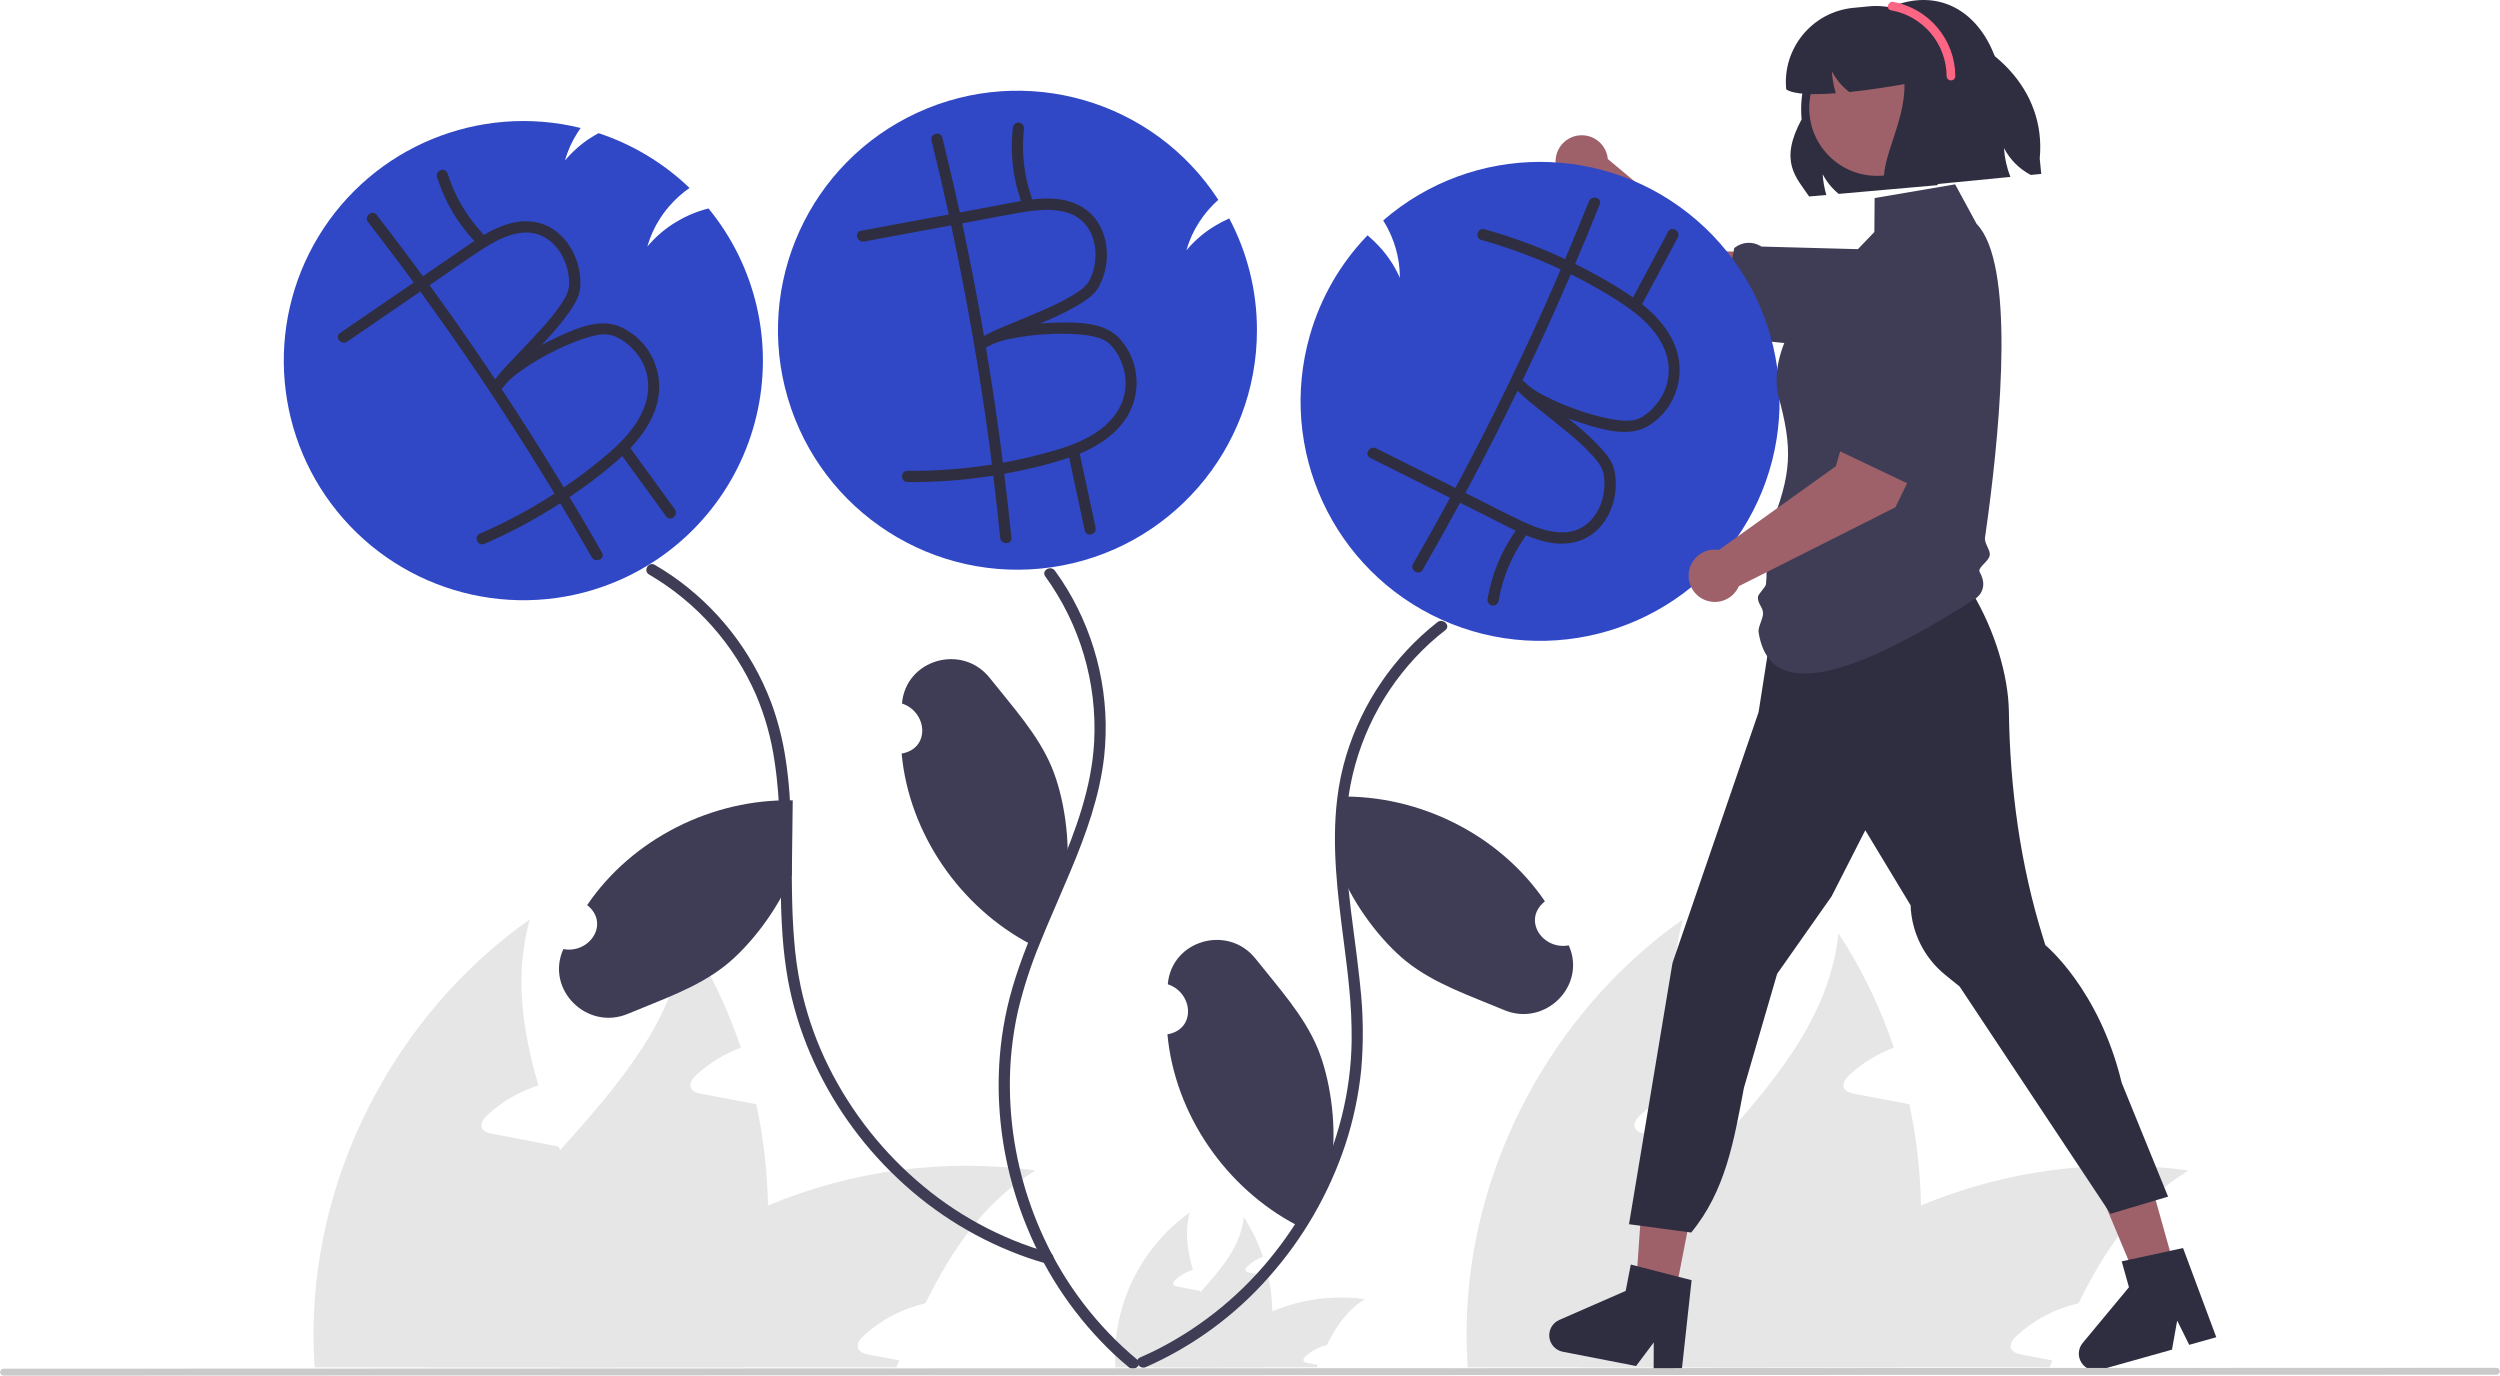
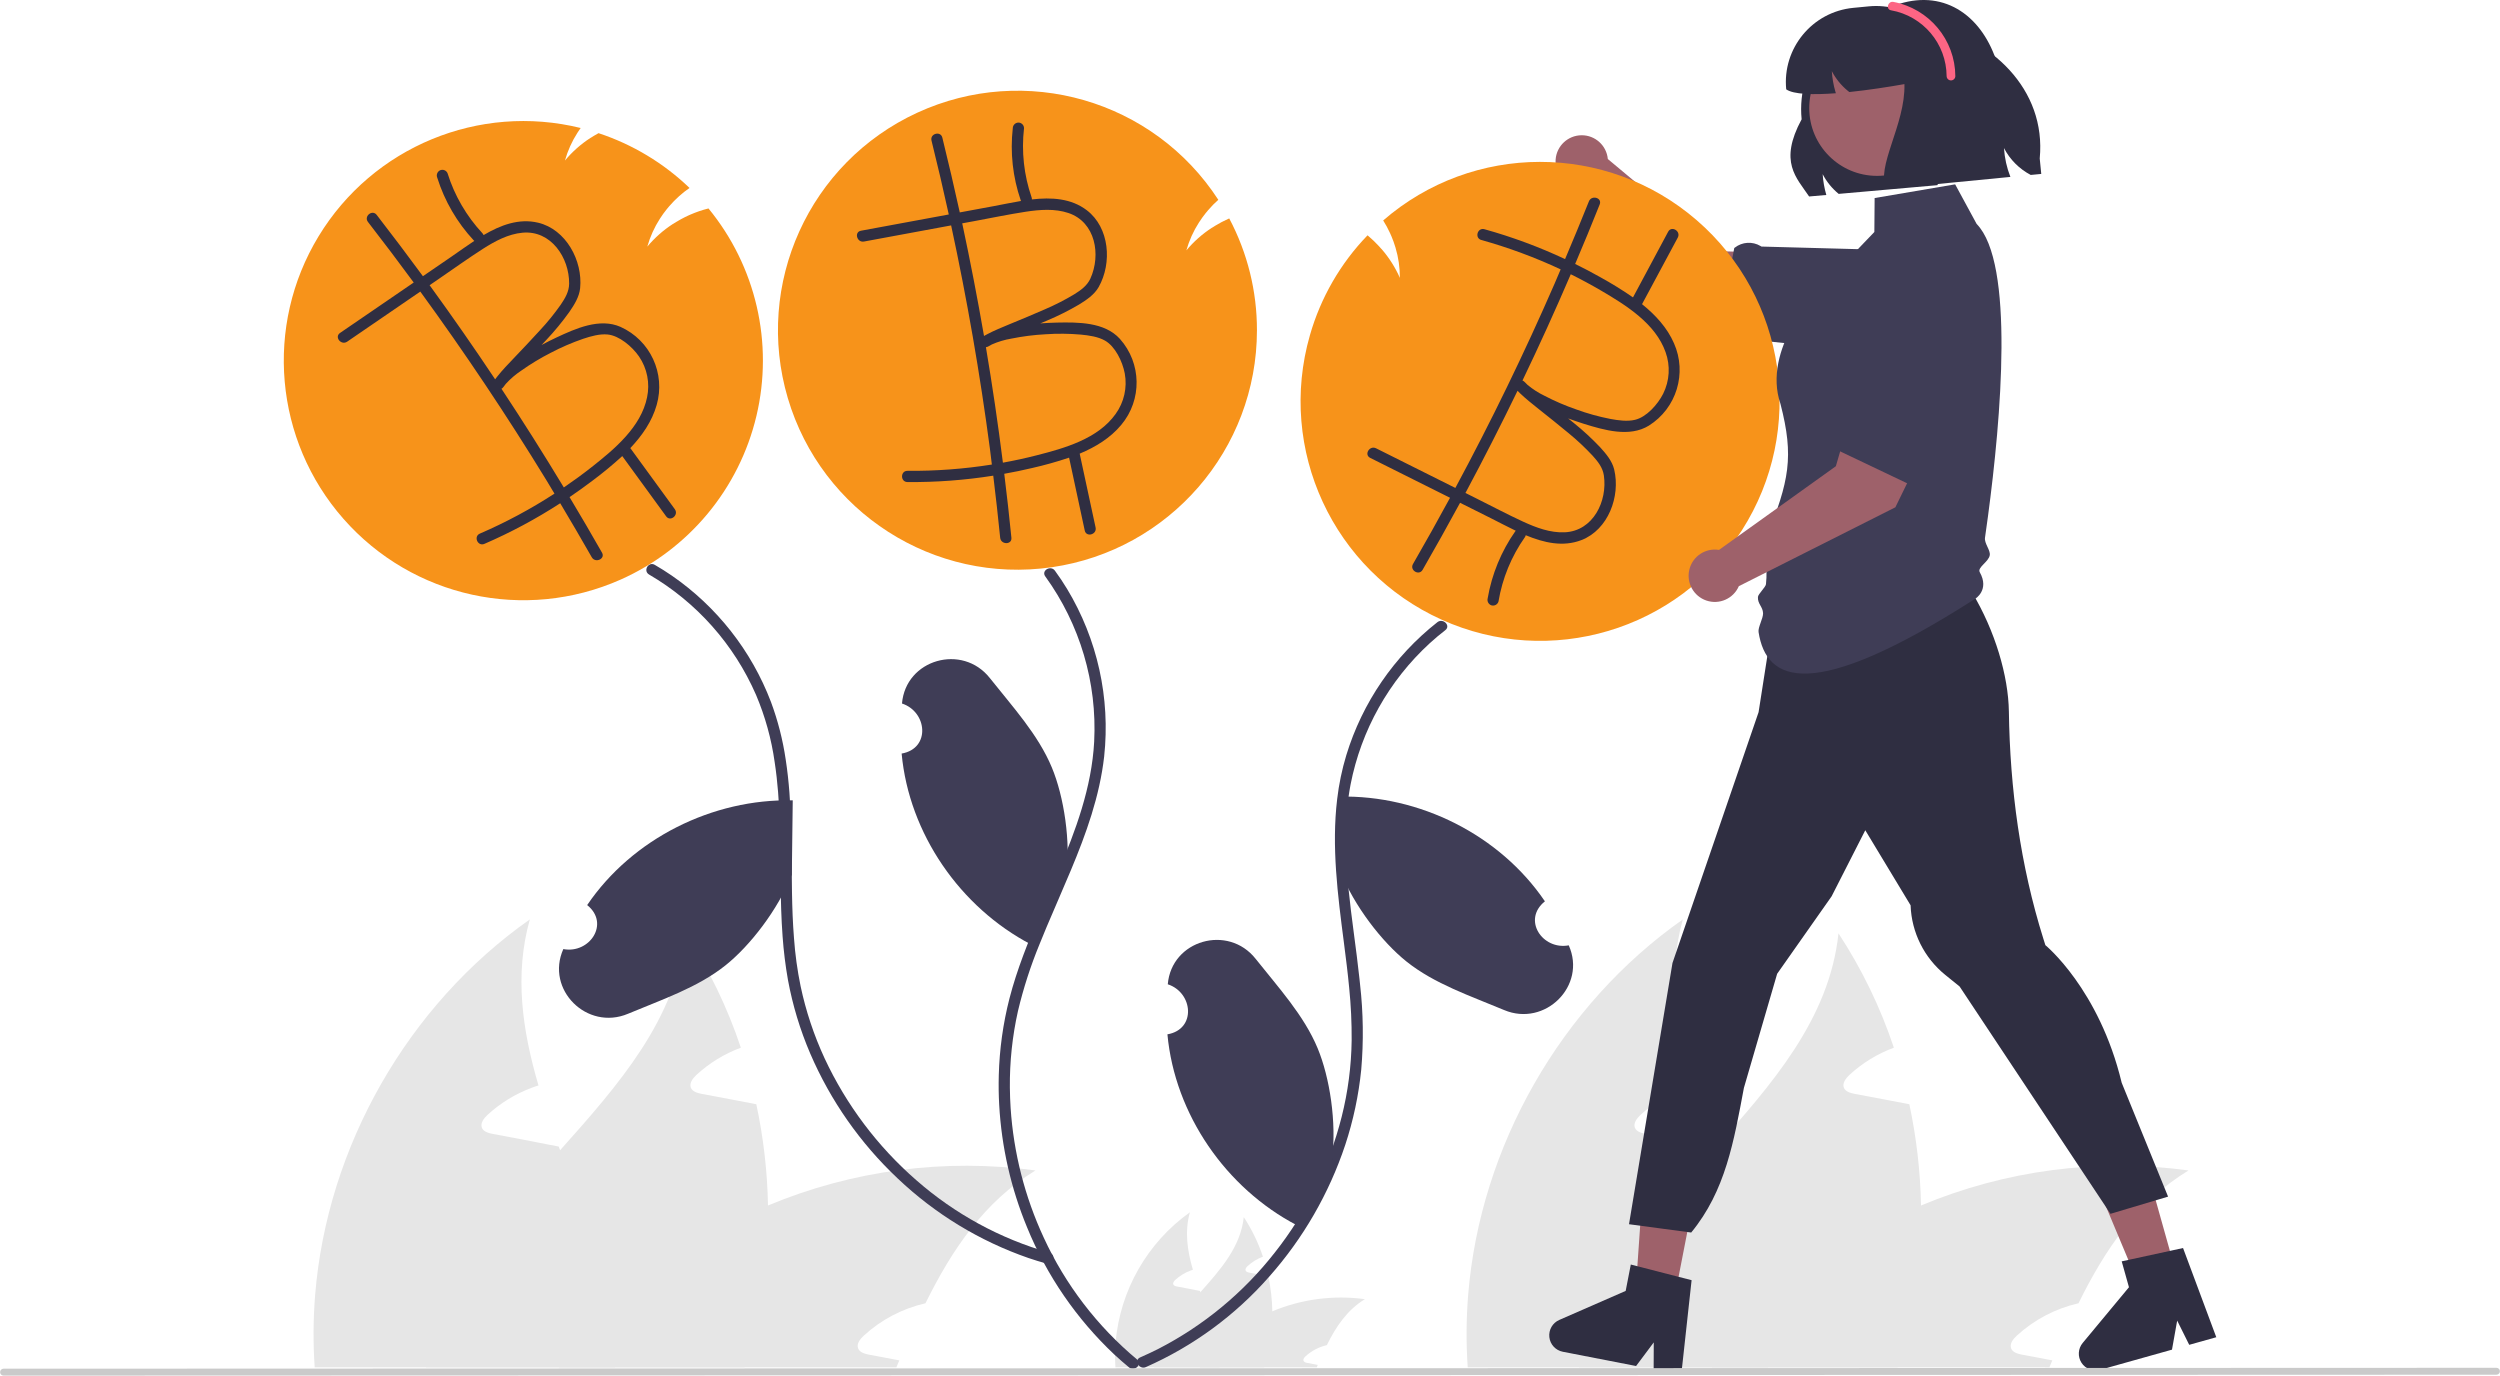
<svg xmlns="http://www.w3.org/2000/svg" data-name="Layer 1" width="860.131" height="473.286" viewBox="0 0 860.131 473.286">
  <path d="M821.557,317.825a16.215,16.215,0,0,0-15.722-16.725L761.066,299.763l-37.956-31.693a9.011,9.011,0,1,0-10.371,9.734l39.786,45.327,49.6,10.066A16.215,16.215,0,0,0,821.557,317.825Z" transform="translate(-169.9343 -213.3572)" fill="#9e616a" />
  <path d="M760.75,329.04l5.862-30.344.192-.148a7.851,7.851,0,0,1,8.827-.56l.34.2,39.527,1.065,4.627,2.723,2.67-.652c8.073-1.97,16.23-3.306,21.205.227,2.812,1.995,4.405,5.317,4.874,10.151a23.258,23.258,0,0,1-26.029,25.324l-1.988-.27-6.511-2.63-10.069,1.196-6.025-2.476Z" transform="translate(-169.9343 -213.3572)" fill="#3f3d56" />
  <path d="M607.684,664.513a59.481,59.481,0,0,1-2.576,18.611c-.064.219-.142.438-.219.657H566.971a34.03,34.03,0,0,1,2.563-7.728c3.155-6.698,8.307-12.429,13.395-18.122,7.007-7.844,13.846-15.623,14.928-25.824a58.582,58.582,0,0,1,6.594,13.614,16.001,16.001,0,0,0-5.294,3.246c-.425.399-.876.979-.657,1.533.206.464.773.618,1.275.721,1.211.232,2.421.464,3.632.683.953.193,1.919.373,2.885.554A63.244,63.244,0,0,1,607.684,664.513Z" transform="translate(-169.9343 -213.3572)" fill="#e6e6e6" />
  <path d="M639.536,660.34c-6.079,3.696-9.943,9.415-13.099,15.816a16.178,16.178,0,0,0-7.354,3.864c-.438.399-.889.979-.657,1.533.193.464.773.618,1.275.721,1.198.232,2.421.464,3.619.683-.116.271-.232.554-.348.824H582.787a56.823,56.823,0,0,1,6.041-6.904c.477-.477.966-.927,1.468-1.391A60.103,60.103,0,0,1,607.684,664.513,61.169,61.169,0,0,1,639.536,660.34Z" transform="translate(-169.9343 -213.3572)" fill="#e6e6e6" />
  <path d="M589.485,683.781H553.705a58.122,58.122,0,0,1,.052-8.604,61.525,61.525,0,0,1,25.566-44.732c-1.855,6.607-.902,13.176,1.03,19.771-.27.09-.541.167-.786.27a16.003,16.003,0,0,0-5.294,3.246c-.425.399-.876.979-.657,1.533.193.464.773.618,1.275.721,1.211.232,2.421.464,3.619.683.966.193,1.932.373,2.898.567.451.077.902.167,1.352.258.064.155.103.296.167.438,2.267,6.247,4.74,12.545,5.899,18.946a44.224,44.224,0,0,1,.593,4.856C589.459,682.416,589.485,683.098,589.485,683.781Z" transform="translate(-169.9343 -213.3572)" fill="#e6e6e6" />
  <path d="M434.166,628.11a171.856,171.856,0,0,1-7.443,53.773c-.186.633-.41,1.265-.633,1.898h-109.555a98.322,98.322,0,0,1,7.406-22.328c9.117-19.351,24.002-35.911,38.701-52.359,20.244-22.663,40.004-45.139,43.13-74.612a169.258,169.258,0,0,1,19.053,39.334,46.231,46.231,0,0,0-15.294,9.378c-1.228,1.154-2.531,2.828-1.898,4.428.595,1.34,2.233,1.786,3.684,2.084,3.498.67,6.996,1.34,10.494,1.972,2.754.558,5.545,1.079,8.336,1.6A182.729,182.729,0,0,1,434.166,628.11Z" transform="translate(-169.9343 -213.3572)" fill="#e6e6e6" />
  <path d="M526.193,616.053c-17.565,10.68-28.729,27.203-37.846,45.697a46.743,46.743,0,0,0-21.249,11.164c-1.265,1.154-2.568,2.828-1.898,4.428.558,1.34,2.233,1.786,3.684,2.084,3.461.67,6.996,1.34,10.457,1.972-.335.782-.67,1.6-1.005,2.382H362.233a164.175,164.175,0,0,1,17.453-19.946c1.377-1.377,2.791-2.679,4.242-4.019a173.653,173.653,0,0,1,50.238-31.706A176.734,176.734,0,0,1,526.193,616.053Z" transform="translate(-169.9343 -213.3572)" fill="#e6e6e6" />
  <path d="M381.584,683.781H278.206a167.932,167.932,0,0,1,.149-24.858c4.131-51.094,31.929-99.768,73.868-129.241-5.359,19.09-2.605,38.069,2.977,57.122-.781.261-1.563.484-2.27.781a46.236,46.236,0,0,0-15.294,9.378c-1.228,1.154-2.53,2.828-1.898,4.428.558,1.34,2.233,1.786,3.684,2.084,3.498.67,6.996,1.34,10.457,1.972,2.791.558,5.582,1.079,8.373,1.637,1.302.223,2.605.484,3.907.744.186.447.298.856.484,1.265,6.55,18.048,13.694,36.245,17.044,54.74a127.778,127.778,0,0,1,1.712,14.029C381.509,679.836,381.584,681.808,381.584,683.781Z" transform="translate(-169.9343 -213.3572)" fill="#e6e6e6" />
  <path d="M830.864,628.11a171.856,171.856,0,0,1-7.443,53.773c-.186.633-.41,1.265-.633,1.898h-109.555a98.322,98.322,0,0,1,7.406-22.328c9.117-19.351,24.002-35.911,38.701-52.359,20.244-22.663,40.004-45.139,43.13-74.612a169.258,169.258,0,0,1,19.053,39.334,46.231,46.231,0,0,0-15.294,9.378c-1.228,1.154-2.531,2.828-1.898,4.428.595,1.34,2.233,1.786,3.684,2.084,3.498.67,6.996,1.34,10.494,1.972,2.754.558,5.545,1.079,8.336,1.6A182.729,182.729,0,0,1,830.864,628.11Z" transform="translate(-169.9343 -213.3572)" fill="#e6e6e6" />
  <path d="M922.892,616.053c-17.565,10.68-28.729,27.203-37.846,45.697a46.743,46.743,0,0,0-21.249,11.164c-1.265,1.154-2.568,2.828-1.898,4.428.558,1.34,2.233,1.786,3.684,2.084,3.461.67,6.996,1.34,10.457,1.972-.335.782-.67,1.6-1.005,2.382H758.932a164.175,164.175,0,0,1,17.453-19.946c1.377-1.377,2.791-2.679,4.242-4.019a173.653,173.653,0,0,1,50.238-31.706A176.734,176.734,0,0,1,922.892,616.053Z" transform="translate(-169.9343 -213.3572)" fill="#e6e6e6" />
  <path d="M778.282,683.781H674.905a167.932,167.932,0,0,1,.149-24.858c4.131-51.094,31.929-99.768,73.868-129.241-5.359,19.09-2.605,38.069,2.977,57.122-.781.261-1.563.484-2.27.781a46.236,46.236,0,0,0-15.294,9.378c-1.228,1.154-2.53,2.828-1.898,4.428.558,1.34,2.233,1.786,3.684,2.084,3.498.67,6.996,1.34,10.457,1.972,2.791.558,5.582,1.079,8.373,1.637,1.302.223,2.605.484,3.907.744.186.447.298.856.484,1.265,6.55,18.048,13.694,36.245,17.044,54.74a127.778,127.778,0,0,1,1.712,14.029C778.208,679.836,778.282,681.808,778.282,683.781Z" transform="translate(-169.9343 -213.3572)" fill="#e6e6e6" />
-   <path d="M602.389,327.01a82.393,82.393,0,1,1-13.292-44.912,36.119,36.119,0,0,0-3.478,3.542c-.283.322-.567.67-.837,1.005-.399.489-.773.979-1.133,1.481-.425.58-.824,1.172-1.211,1.777a35.624,35.624,0,0,0-4.328,9.595,39.016,39.016,0,0,1,8.72-7.741,1.178,1.178,0,0,1,.219-.116c.322-.206.644-.412.979-.618a40.574,40.574,0,0,1,4.444-2.344c.129-.051.258-.116.386-.167A81.913,81.913,0,0,1,602.389,327.01Z" transform="translate(-169.9343 -213.3572)" fill="#3048c5" />
+   <path d="M602.389,327.01a82.393,82.393,0,1,1-13.292-44.912,36.119,36.119,0,0,0-3.478,3.542c-.283.322-.567.67-.837,1.005-.399.489-.773.979-1.133,1.481-.425.58-.824,1.172-1.211,1.777a35.624,35.624,0,0,0-4.328,9.595,39.016,39.016,0,0,1,8.72-7.741,1.178,1.178,0,0,1,.219-.116c.322-.206.644-.412.979-.618a40.574,40.574,0,0,1,4.444-2.344c.129-.051.258-.116.386-.167A81.913,81.913,0,0,1,602.389,327.01Z" transform="translate(-169.9343 -213.3572)" fill="#f7931a" />
  <path d="M558.404,683.832c-1.713-1.417-3.387-2.872-5.023-4.392a124.77,124.77,0,0,1-30.087-43.83,129.006,129.006,0,0,1-9.583-42.091c-.193-3.426-.232-6.839-.142-10.252a119.125,119.125,0,0,1,3.671-26.378c2.589-10.02,6.479-19.642,10.549-29.147,2.009-4.701,4.096-9.415,6.105-14.168,6.131-14.451,11.643-29.25,12.493-45.028a89.127,89.127,0,0,0-16.834-56.89c-1.455-2.009,1.893-3.941,3.336-1.945q2.222,3.033,4.173,6.26a92.442,92.442,0,0,1,12.764,57.663c-1.558,13.691-6.195,26.558-11.476,39.18-2.718,6.543-5.616,13.009-8.346,19.513-.824,1.958-1.636,3.916-2.421,5.899a154.123,154.123,0,0,0-7.406,22.939,115.695,115.695,0,0,0-2.795,26.378c.026,2.344.103,4.675.258,7.007a125.642,125.642,0,0,0,11.386,44.59,119.873,119.873,0,0,0,32.122,41.962C563.067,682.686,560.31,685.404,558.404,683.832Z" transform="translate(-169.9343 -213.3572)" fill="#3f3d56" />
  <path d="M555.236,329.946c-5.281-5.822-14.4-5.744-21.69-5.603-1.893.039-3.8.142-5.693.283.76-.322,1.52-.631,2.267-.953a92.379,92.379,0,0,0,11.064-5.538c2.512-1.546,5.268-3.387,6.749-6.015,4.675-8.256,3.761-20.453-4.083-26.429-5.41-4.134-12.171-4.482-18.895-3.722a1.94,1.94,0,0,0-.103-.734,53.999,53.999,0,0,1-2.602-23.776,1.938,1.938,0,0,0-1.932-1.932,1.972,1.972,0,0,0-1.932,1.932,56.725,56.725,0,0,0,2.731,24.807c.039.09.077.155.116.232-3.259.541-6.44,1.236-9.389,1.777q-5.854,1.082-11.695,2.164-2.84-12.906-6.002-25.734c-.593-2.409-4.328-1.391-3.722,1.03q3.149,12.674,5.938,25.412-15.108,2.782-30.203,5.59c-2.447.451-1.404,4.173,1.03,3.722q14.992-2.763,29.984-5.551,8.23,38.176,13.356,76.931c.232,1.777.438,3.555.657,5.345a175.213,175.213,0,0,1-29.031,2.164c-2.499-.026-2.499,3.838,0,3.864a178.393,178.393,0,0,0,29.508-2.202c.863,7.11,1.674,14.232,2.383,21.368.245,2.447,4.109,2.473,3.864,0-.721-7.342-1.558-14.683-2.46-22.012,3.194-.567,6.376-1.224,9.518-1.971a130.029,130.029,0,0,0,12.79-3.581q2.685,12.539,5.384,25.077c.528,2.421,4.25,1.391,3.735-1.03q-2.743-12.712-5.474-25.425c5.474-2.293,10.536-5.371,14.284-9.879A22.616,22.616,0,0,0,555.236,329.946ZM501.089,290.663c-.039-.155-.077-.309-.103-.464,1.352-.245,2.705-.502,4.057-.747,5.925-1.095,11.837-2.331,17.787-3.246,4.83-.734,10.008-1.146,14.709.438,9.325,3.143,11.244,14.4,7.548,22.553-1.108,2.434-3.246,3.98-5.564,5.422a83.834,83.834,0,0,1-10.046,5.139c-4.057,1.816-8.179,3.465-12.287,5.178-2.524,1.056-5.126,2.099-7.56,3.387a12.224,12.224,0,0,0-1.146.618Q505.159,309.738,501.089,290.663Zm52.666,65.133c-6.054,8.526-17.529,11.759-27.125,14.206-3.851.992-7.728,1.829-11.643,2.537q-2.512-19.938-5.847-39.734a1.948,1.948,0,0,0,.863-.283c.399-.245.799-.451,1.211-.67a28.211,28.211,0,0,1,6.685-1.996,80.383,80.383,0,0,1,11.772-1.494,78.019,78.019,0,0,1,12.146.116c2.795.27,5.899.708,8.282,2.061,3.49,1.971,6.028,7.148,6.813,11.296A18.205,18.205,0,0,1,553.755,355.796Z" transform="translate(-169.9343 -213.3572)" fill="#2f2e41" />
  <path d="M529.991,648.091q-3.149-.869-6.234-1.919a124.582,124.582,0,0,1-44.976-27.37,129.034,129.034,0,0,1-30.087-42.98,119.05,119.05,0,0,1-7.664-25.335,146.064,146.064,0,0,1-1.842-14.941c-.451-6.092-.605-12.223-.683-18.328-.167-13.833.051-27.975-2.048-41.679a91.965,91.965,0,0,0-6.401-23.094,89.18,89.18,0,0,0-36.811-41.422c-2.151-1.249-.206-4.585,1.945-3.336,1.996,1.159,3.954,2.383,5.86,3.696a93.086,93.086,0,0,1,34.132,43.469,97.42,97.42,0,0,1,5.075,19.822c2.331,15.082,1.893,30.641,2.164,45.852.09,5.178.271,10.368.683,15.546a126.511,126.511,0,0,0,2.28,16.589,116.535,116.535,0,0,0,8.256,24.819,126.618,126.618,0,0,0,31.491,41.872,118.866,118.866,0,0,0,45.878,25.013C533.404,645.038,532.387,648.773,529.991,648.091Z" transform="translate(-169.9343 -213.3572)" fill="#3f3d56" />
-   <path d="M383.419,412.789a82.431,82.431,0,1,1-13.704-155.395c-.373.515-.734,1.056-1.082,1.597a35.624,35.624,0,0,0-4.328,9.595,39.016,39.016,0,0,1,8.72-7.741,1.178,1.178,0,0,1,.219-.116c.322-.206.644-.412.979-.618.541-.335,1.082-.644,1.636-.94a82.45,82.45,0,0,1,31.311,18.856,35.041,35.041,0,0,0-3.542,2.782,36.12,36.12,0,0,0-3.478,3.542c-.283.322-.567.67-.837,1.005-.399.489-.773.979-1.133,1.481-.039.064-.09.116-.129.18-.373.515-.734,1.056-1.082,1.597a35.624,35.624,0,0,0-4.328,9.595,39.016,39.016,0,0,1,8.72-7.741,1.178,1.178,0,0,1,.219-.116c.322-.206.644-.412.979-.618.541-.335,1.082-.644,1.636-.94.914-.502,1.855-.966,2.808-1.404.129-.051.258-.116.386-.167a39.896,39.896,0,0,1,6.298-2.151,82.486,82.486,0,0,1-30.268,127.716Z" transform="translate(-169.9343 -213.3572)" fill="#3048c5" />
+   <path d="M383.419,412.789a82.431,82.431,0,1,1-13.704-155.395c-.373.515-.734,1.056-1.082,1.597a35.624,35.624,0,0,0-4.328,9.595,39.016,39.016,0,0,1,8.72-7.741,1.178,1.178,0,0,1,.219-.116c.322-.206.644-.412.979-.618.541-.335,1.082-.644,1.636-.94a82.45,82.45,0,0,1,31.311,18.856,35.041,35.041,0,0,0-3.542,2.782,36.12,36.12,0,0,0-3.478,3.542c-.283.322-.567.67-.837,1.005-.399.489-.773.979-1.133,1.481-.039.064-.09.116-.129.18-.373.515-.734,1.056-1.082,1.597a35.624,35.624,0,0,0-4.328,9.595,39.016,39.016,0,0,1,8.72-7.741,1.178,1.178,0,0,1,.219-.116c.322-.206.644-.412.979-.618.541-.335,1.082-.644,1.636-.94.914-.502,1.855-.966,2.808-1.404.129-.051.258-.116.386-.167a39.896,39.896,0,0,1,6.298-2.151,82.486,82.486,0,0,1-30.268,127.716Z" transform="translate(-169.9343 -213.3572)" fill="#f7931a" />
  <path d="M402.108,388.549q-7.651-10.51-15.314-21.02c4.083-4.315,7.457-9.183,9.067-14.825a22.616,22.616,0,0,0-12.429-26.88c-7.187-3.181-15.482.58-22.089,3.671-1.726.799-3.413,1.661-5.087,2.563.554-.593,1.133-1.185,1.687-1.79a93.013,93.013,0,0,0,7.857-9.557c1.674-2.421,3.452-5.229,3.735-8.23.927-9.428-4.856-20.208-14.451-22.501-6.607-1.584-12.944.824-18.779,4.263a1.943,1.943,0,0,0-.386-.631,53.907,53.907,0,0,1-12.017-20.685,1.938,1.938,0,0,0-2.55-.979,1.969,1.969,0,0,0-.979,2.55,56.584,56.584,0,0,0,12.545,21.561,2.346,2.346,0,0,0,.206.167c-2.756,1.816-5.397,3.735-7.87,5.435q-4.907,3.362-9.814,6.723-7.825-10.645-15.907-21.097c-1.533-1.958-4.521.489-2.988,2.447q7.998,10.317,15.726,20.827-12.674,8.675-25.347,17.349c-2.048,1.404.399,4.392,2.447,3.001q12.577-8.617,25.167-17.233,22.99,31.549,43.392,64.901c.94,1.533,1.842,3.078,2.769,4.611a173.618,173.618,0,0,1-25.669,13.756c-2.28.992-.721,4.521,1.571,3.529A178.074,178.074,0,0,0,362.682,386.502c3.671,6.157,7.303,12.339,10.845,18.573,1.211,2.138,4.766.593,3.529-1.571q-5.468-9.621-11.167-19.114,4.019-2.724,7.908-5.667a131.976,131.976,0,0,0,10.227-8.449q7.554,10.355,15.095,20.724C400.575,393.006,403.563,390.559,402.108,388.549Zm-61.823-44.693q-10.819-16.229-22.269-31.993c-.09-.129-.193-.258-.283-.373,1.133-.786,2.267-1.558,3.413-2.344,4.959-3.4,9.866-6.916,14.941-10.175,4.109-2.627,8.681-5.1,13.614-5.551,9.802-.914,16.126,8.591,16.048,17.542-.026,2.692-1.352,4.959-2.885,7.213a81.66,81.66,0,0,1-7.11,8.771c-2.975,3.31-6.066,6.491-9.119,9.724-1.893,1.983-3.838,3.993-5.551,6.157C340.8,343.161,340.542,343.496,340.284,343.856Zm33.243,30.177c-3.117,2.46-6.337,4.804-9.608,7.032q-10.375-17.195-21.458-33.951a1.844,1.844,0,0,0,.67-.605c.27-.374.554-.734.837-1.095a28.383,28.383,0,0,1,5.294-4.534,80.717,80.717,0,0,1,10.162-6.144,79.826,79.826,0,0,1,11.154-4.817c2.666-.889,5.68-1.739,8.398-1.481,3.993.386,8.411,4.096,10.819,7.573a18.232,18.232,0,0,1,2.769,14.039C390.477,360.304,381.307,367.903,373.527,374.034Z" transform="translate(-169.9343 -213.3572)" fill="#2f2e41" />
-   <path d="M620.619,328.679a82.393,82.393,0,1,0,25.204-39.478,36.12,36.12,0,0,1,2.361,4.366c.183.388.359.8.526,1.197.248.581.472,1.155.679,1.737.248.675.468,1.354.671,2.043a35.624,35.624,0,0,1,1.502,10.418,39.016,39.016,0,0,0-6.236-9.852,1.178,1.178,0,0,0-.178-.172c-.252-.287-.505-.574-.769-.865a40.575,40.575,0,0,0-3.621-3.483c-.11-.085-.215-.183-.325-.268A81.913,81.913,0,0,0,620.619,328.679Z" transform="translate(-169.9343 -213.3572)" fill="#3048c5" />
+   <path d="M620.619,328.679a82.393,82.393,0,1,0,25.204-39.478,36.12,36.12,0,0,1,2.361,4.366c.183.388.359.8.526,1.197.248.581.472,1.155.679,1.737.248.675.468,1.354.671,2.043a35.624,35.624,0,0,1,1.502,10.418,39.016,39.016,0,0,0-6.236-9.852,1.178,1.178,0,0,0-.178-.172c-.252-.287-.505-.574-.769-.865a40.575,40.575,0,0,0-3.621-3.483c-.11-.085-.215-.183-.325-.268A81.913,81.913,0,0,0,620.619,328.679Z" transform="translate(-169.9343 -213.3572)" fill="#f7931a" />
  <path d="M667.213,430.151q-2.801,2.164-5.422,4.56a89.137,89.137,0,0,0-27.189,48.557c-.258,1.339-.477,2.692-.67,4.044-2.988,20.84,1.52,41.988,3.722,62.699.077.708.155,1.404.219,2.112a147.03,147.03,0,0,1,.399,29.25,121.704,121.704,0,0,1-5.5,25.876A130.597,130.597,0,0,1,606.549,652.663a122.047,122.047,0,0,1-42.4,31.053c-2.254.979-4.225-2.357-1.945-3.336,2.022-.889,4.031-1.816,6.002-2.808A121.304,121.304,0,0,0,608.52,644.317a124.469,124.469,0,0,0,23.016-46.715,113.639,113.639,0,0,0,3.439-26.339,168.263,168.263,0,0,0-.85-18.019c-.489-5.229-1.159-10.458-1.829-15.675-2.125-16.357-4.263-32.972-2.305-49.291a87.409,87.409,0,0,1,3.143-15.095,92.58,92.58,0,0,1,31.337-45.762C666.414,425.901,669.171,428.619,667.213,430.151Z" transform="translate(-169.9343 -213.3572)" fill="#3f3d56" />
  <path d="M745.87,331.453c-2.344-5.371-6.363-9.724-10.987-13.447q6.144-11.457,12.3-22.913c1.159-2.19-2.125-4.199-3.31-2.022q-6.047,11.302-12.107,22.604a130.14,130.14,0,0,0-11.296-6.981c-2.821-1.584-5.693-3.104-8.604-4.521,2.898-6.801,5.732-13.627,8.449-20.479.927-2.306-2.795-3.349-3.709-1.069-2.653,6.659-5.41,13.279-8.204,19.874a178.03,178.03,0,0,0-27.743-10.278c-2.409-.67-3.478,3.04-1.069,3.709a175.691,175.691,0,0,1,27.292,10.111c-.695,1.662-1.391,3.31-2.112,4.959q-15.591,35.799-34.119,70.234-13.64-6.839-27.279-13.64c-2.215-1.108-4.25,2.177-2.022,3.297q13.736,6.858,27.473,13.73-6.221,11.476-12.738,22.772c-1.249,2.164,2.061,4.173,3.297,2.022,4.405-7.638,8.681-15.327,12.893-23.068l10.639,5.319c2.679,1.327,5.538,2.885,8.526,4.302-.064.064-.116.116-.18.193a56.944,56.944,0,0,0-9.492,23.081,1.998,1.998,0,0,0,1.327,2.396,1.958,1.958,0,0,0,2.396-1.327,53.825,53.825,0,0,1,9.08-22.128,1.837,1.837,0,0,0,.296-.683c6.26,2.602,12.841,4.134,19.191,1.661,9.196-3.568,13.447-15.044,11.244-24.266-.695-2.937-2.846-5.474-4.83-7.651a91.906,91.906,0,0,0-9.093-8.385c-.631-.515-1.275-1.03-1.919-1.546,1.777.657,3.581,1.288,5.397,1.855,6.968,2.151,15.701,4.753,22.385.618A22.618,22.618,0,0,0,745.87,331.453Zm-36.192,30.989A84.801,84.801,0,0,1,717.908,370.17c1.829,2.022,3.452,4.096,3.838,6.749,1.301,8.848-3.658,19.139-13.485,19.577-4.959.219-9.827-1.61-14.258-3.645-5.474-2.524-10.806-5.358-16.203-8.05-1.224-.605-2.46-1.224-3.684-1.842a3.315,3.315,0,0,1,.232-.412q9.196-17.195,17.697-34.737a12.429,12.429,0,0,0,.927.914c1.983,1.906,4.199,3.632,6.324,5.345C702.774,356.852,706.277,359.583,709.678,362.442Zm32.47-13.614c-1.906,3.761-5.77,8.037-9.673,8.964-2.666.644-5.77.206-8.526-.309a76.986,76.986,0,0,1-11.708-3.259,79.808,79.808,0,0,1-10.896-4.688,28.21,28.21,0,0,1-5.873-3.774c-.335-.322-.657-.631-.979-.979a2.068,2.068,0,0,0-.747-.502q8.694-18.103,16.615-36.566,5.351,2.647,10.484,5.654c8.539,5.01,18.676,11.296,22.14,21.162A18.22,18.22,0,0,1,742.148,348.828Z" transform="translate(-169.9343 -213.3572)" fill="#2f2e41" />
  <path d="M531.84,477.45c-4.718-11.381-13.56-20.966-21.347-30.805-9.468-11.988-28.954-6.457-30.228,8.756,8.738,2.872,9.872,15.493-.122,17.221,2.552,27.537,20.124,52.931,44.551,65.693l12.081-22.573C538.408,502.89,535.979,487.425,531.84,477.45Z" transform="translate(-169.9343 -213.3572)" fill="#3f3d56" />
  <path d="M536.769,515.796q.201-.4.404-.799l-.398.744Z" transform="translate(-169.9343 -213.3572)" fill="#2f2e41" />
  <path d="M623.287,574.049c-4.718-11.381-13.56-20.966-21.347-30.805-9.468-11.988-28.954-6.457-30.228,8.756,8.738,2.872,9.872,15.493-.122,17.221,2.552,27.537,20.124,52.931,44.551,65.693l12.081-22.573C629.854,599.489,627.425,584.023,623.287,574.049Z" transform="translate(-169.9343 -213.3572)" fill="#3f3d56" />
  <path d="M653.858,544.188c9.625,7.69,21.996,11.816,33.565,16.674,14.078,5.929,28.474-8.321,22.246-22.259-9.039,1.703-16.125-8.803-8.206-15.14-15.527-22.885-43.174-36.642-70.727-36.028l.316,25.601C635.826,525.079,645.418,537.451,653.858,544.188Z" transform="translate(-169.9343 -213.3572)" fill="#3f3d56" />
  <path d="M419.557,545.476c-9.625,7.69-21.996,11.816-33.565,16.674-14.078,5.929-28.474-8.321-22.246-22.259,9.039,1.703,16.125-8.803,8.206-15.14,15.527-22.885,43.174-36.642,70.727-36.028l-.316,25.601C437.589,526.367,427.997,538.739,419.557,545.476Z" transform="translate(-169.9343 -213.3572)" fill="#3f3d56" />
  <path d="M628.216,612.395q.201-.4.404-.799l-.398.744Z" transform="translate(-169.9343 -213.3572)" fill="#2f2e41" />
  <polygon points="615.348 165.172 612.772 174.188 614.06 211.539 668.155 194.795 673.587 159 615.348 165.172" fill="#9e616a" />
  <polygon points="576.179 446.173 562.788 443.569 566.463 390.678 586.226 394.522 576.179 446.173" fill="#9e616a" />
  <path d="M751.934,653.803l-4.487-1.148L733.264,649.004l-2.249-.582L729.25,657.5l-22.83,9.98a5.77,5.77,0,0,0,1.203,10.954l25.21,4.903,6.082-8.133-.039,9.308,9.495,1.847Z" transform="translate(-169.9343 -213.3572)" fill="#2f2e41" />
  <polygon points="748.454 437.117 735.319 440.802 714.853 391.893 734.238 386.454 748.454 437.117" fill="#9e616a" />
  <path d="M921.016,642.742l-4.525.989-14.311,3.107-2.27.49,2.499,8.904-15.917,19.169a5.77,5.77,0,0,0,5.993,9.247l24.727-6.939,1.783-9.998,4.145,8.335,9.313-2.614Z" transform="translate(-169.9343 -213.3572)" fill="#2f2e41" />
  <path d="M781.418,417.168l61.103-18.811s-1.856,5.931,5.826,18.693c8.024,13.331,12.574,28.889,12.748,41.141.377,26.504,3.926,52.866,11.866,78.155l.689,2.195s18.506,15.097,26.262,47.352L915.866,625.061l-19.817,5.913-51.9-78.202-4.932-3.992a32.242,32.242,0,0,1-11.938-23.951v0l-15.59-25.824-11.587,22.734-18.737,26.652-11.435,39.254c-3.448,18.286-6.306,35.405-18.136,49.769l0,0L730.396,634.554l14.959-89.875,13.408-39.057,10.054-29.288,6.162-17.95Z" transform="translate(-169.9343 -213.3572)" fill="#2f2e41" />
  <path d="M777.678,398.366c-.817,5.148.505,9.911-.157,15.992-.11,1.007-2.681,3.365-2.76,4.366-.188,2.386,1.701,3.372,1.76,5.634.045,1.766-1.799,4.845-1.548,6.469,2.645,17.116,18.047,24.717,74.548-11.469,0,0,5-3,1.55-9.148-.92-1.639,3.1-3.548,3.45-5.852.266-1.751-1.928-4.028-1.644-6,.335-2.328.679-4.798,1.025-7.384,4.506-33.744,9.192-87.188-3.902-100.575l-7.393-13.62-27.701,4.714-.097,11.685L795.113,313.719s-19.085,19.66-12.592,38.638C787.231,370.6,785.481,378.781,777.678,398.366Z" transform="translate(-169.9343 -213.3572)" fill="#3f3d56" />
  <path d="M834.225,319.737a16.215,16.215,0,0,0-20.135,11.023l-12.526,43.001-40.202,28.79a9.011,9.011,0,1,0,6.821,12.481l53.86-27.141,22.189-45.488A16.215,16.215,0,0,0,834.225,319.737Z" transform="translate(-169.9343 -213.3572)" fill="#9e616a" />
  <path d="M829.824,381.413l-27.903-13.287-.096-.223a7.851,7.851,0,0,1,1.672-8.685l.279-.279,10.948-37.995,3.797-3.796.039-2.748c.118-8.309.872-16.54,5.54-20.47,2.637-2.221,6.253-2.93,11.049-2.171a23.258,23.258,0,0,1,17.983,31.55l-.76,1.857-4.179,5.642-1.369,10.047-3.908,5.211Z" transform="translate(-169.9343 -213.3572)" fill="#3f3d56" />
  <path d="M792.362,280.957l5.92-.518a33.454,33.454,0,0,1-1.258-7.162,21.666,21.666,0,0,0,5.511,6.786l33.948-2.996,20.655-41.683c-4.917-16.152-17.651-25.659-33.719-20.717-.969.298-1.958.653-2.944,1.059a35.554,35.554,0,0,0-30.687,38.676C781.849,269.119,788.007,274.441,792.362,280.957Z" transform="translate(-169.9343 -213.3572)" fill="#2f2e41" />
  <circle cx="645.801" cy="37.179" r="23.33" fill="#9e616a" />
  <path d="M784.483,244.092c2.5,1.773,9.281,1.935,17.095,1.345-.058-.148-.105-.3-.152-.451a33.455,33.455,0,0,1-1.258-7.162,21.666,21.666,0,0,0,5.511,6.786c.171.139.341.278.523.414,6.646-.691,13.569-1.773,18.959-2.728.385,13.957-10.058,28.716-6.171,36.078l42.625-4.145a32.894,32.894,0,0,1-2.209-9.922,21.81,21.81,0,0,0,9.203,9.239l3.623-.348-.525-5.318c2.298-23.838-16.62-41.699-40.156-46.709a25.554,25.554,0,0,0-18.667-5.626l-5.322.513A25.675,25.675,0,0,0,784.483,244.092Z" transform="translate(-169.9343 -213.3572)" fill="#2f2e41" />
  <path d="M820.545,216.901a23.174,23.174,0,0,1,19.129,22.676,1.501,1.501,0,0,0,3,0,26.163,26.163,0,0,0-21.331-25.568c-1.888-.34-2.698,2.551-.798,2.893Z" transform="translate(-169.9343 -213.3572)" fill="#fd6584" />
  <path d="M1028.875,686.335l-857.75.307a1.191,1.191,0,0,1,0-2.381l857.75-.307a1.191,1.191,0,0,1,0,2.381Z" transform="translate(-169.9343 -213.3572)" fill="#cacaca" />
</svg>
